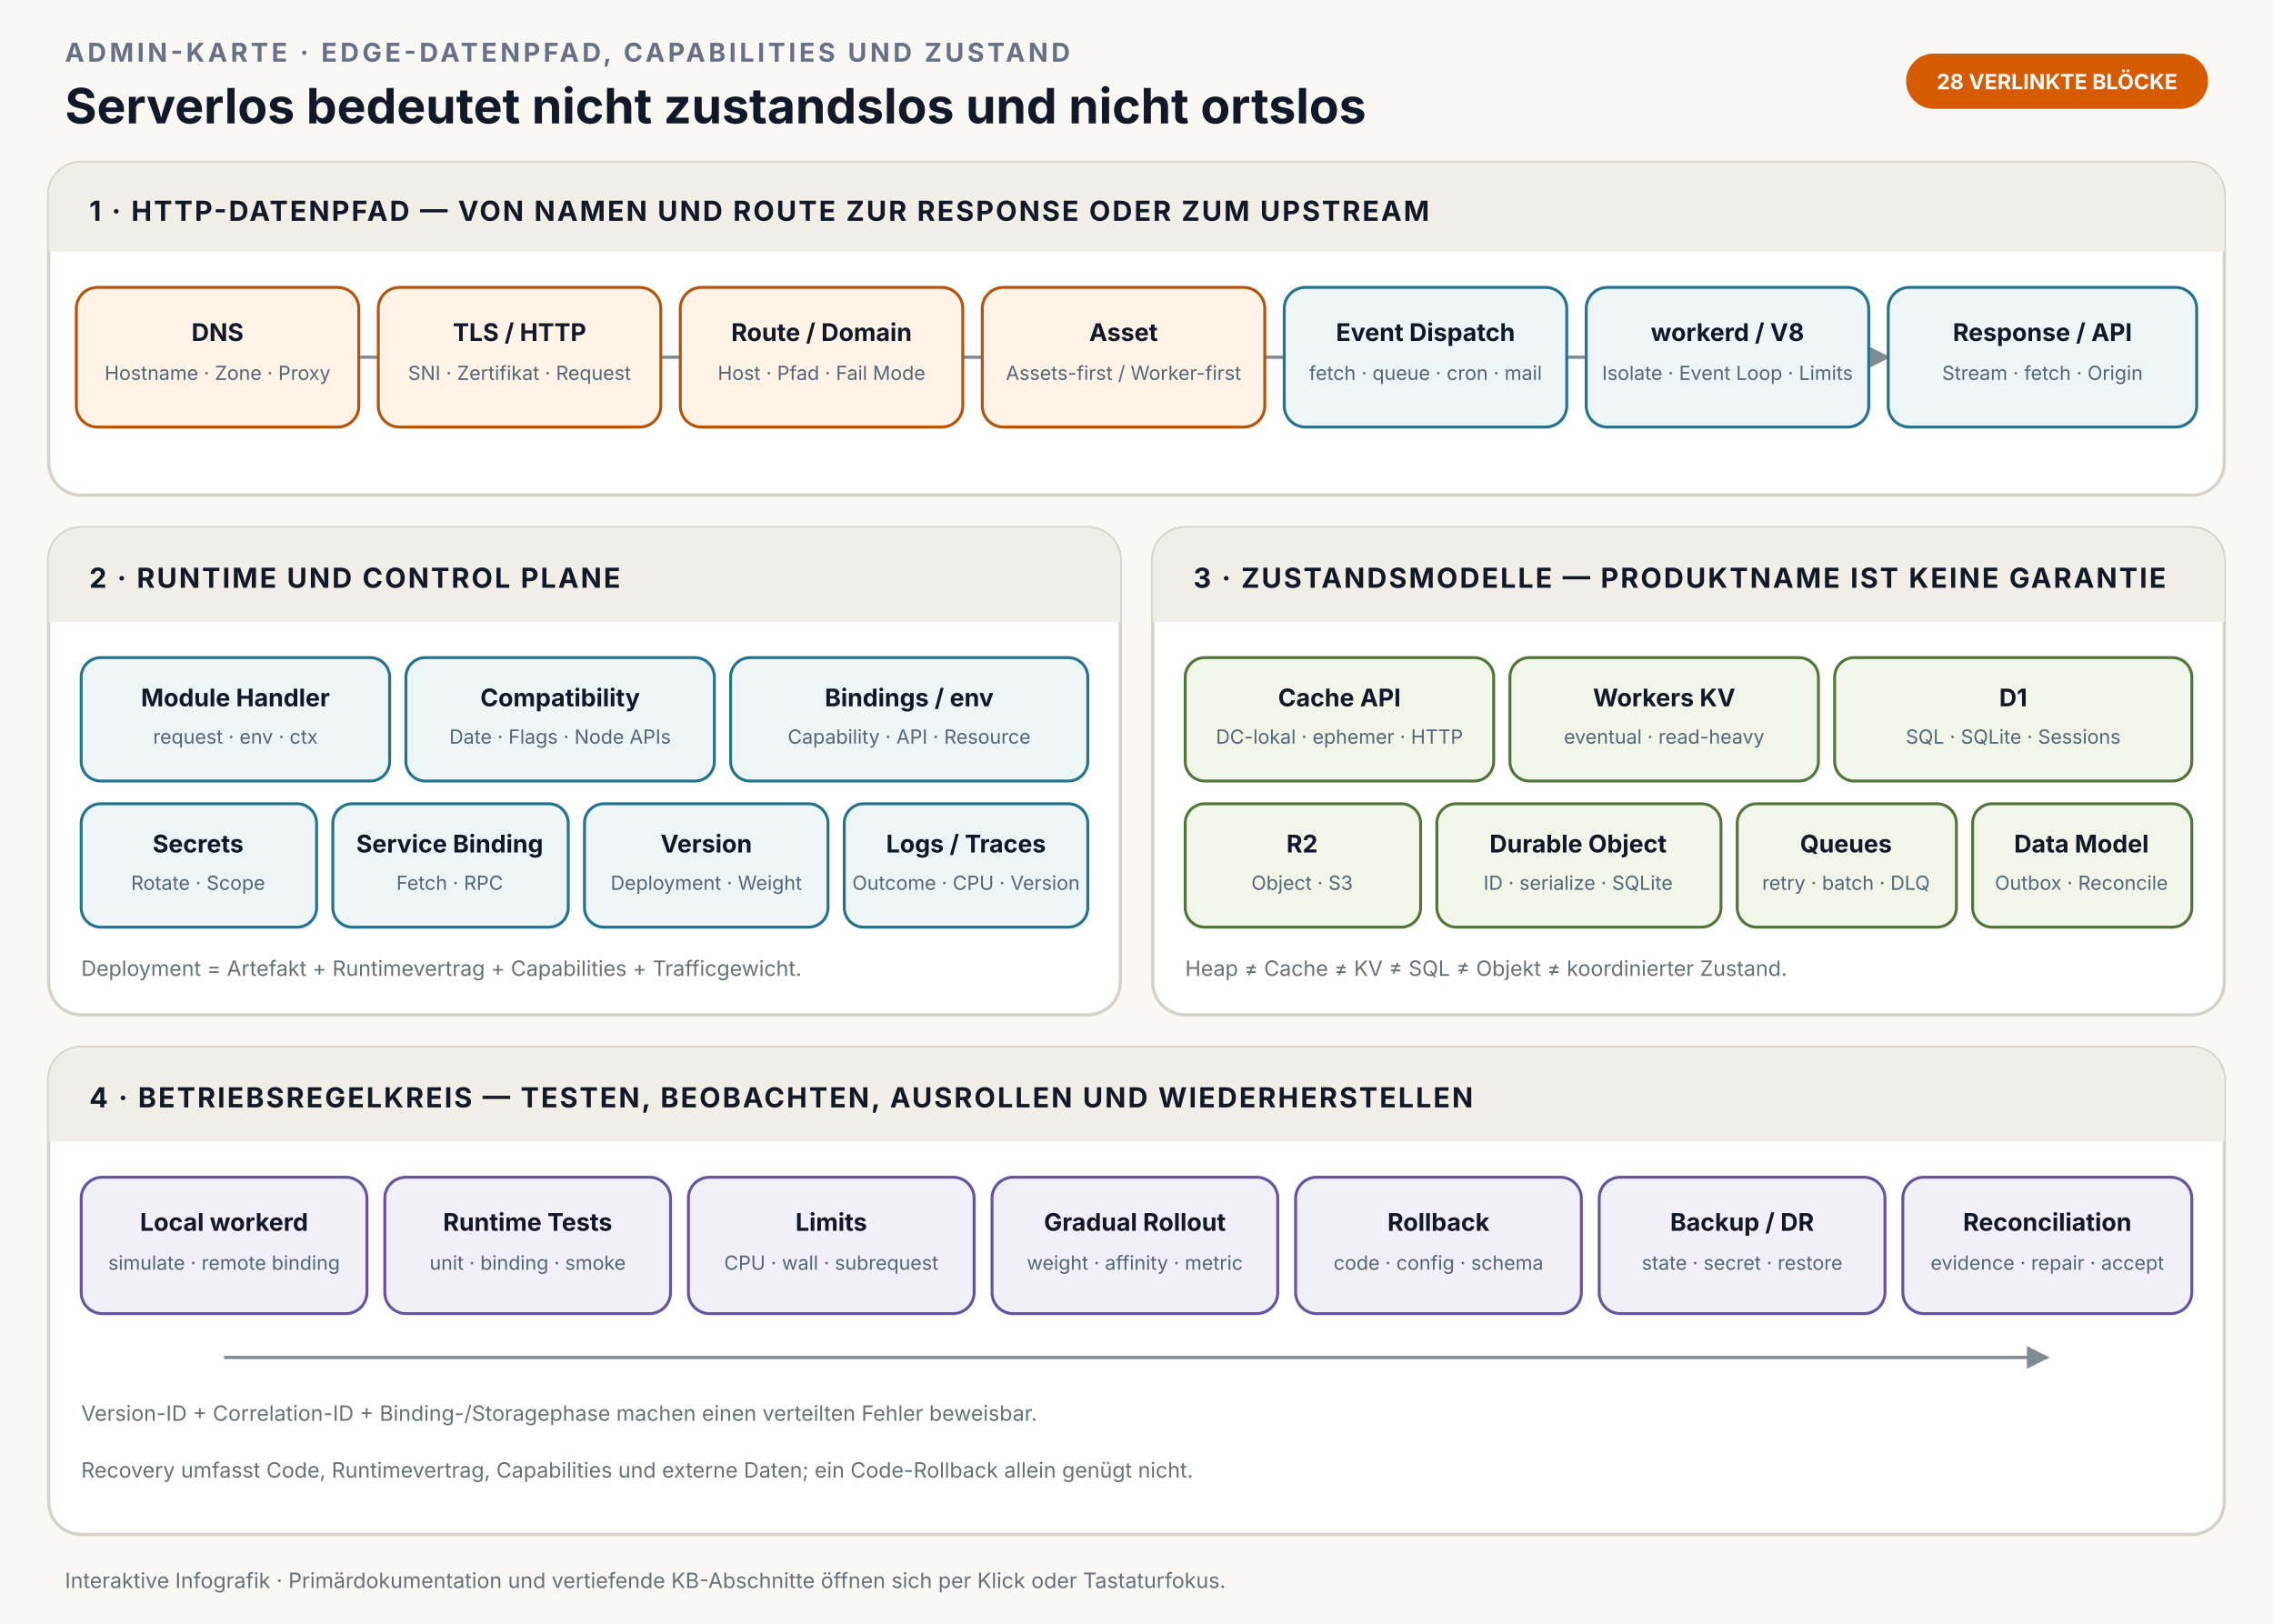
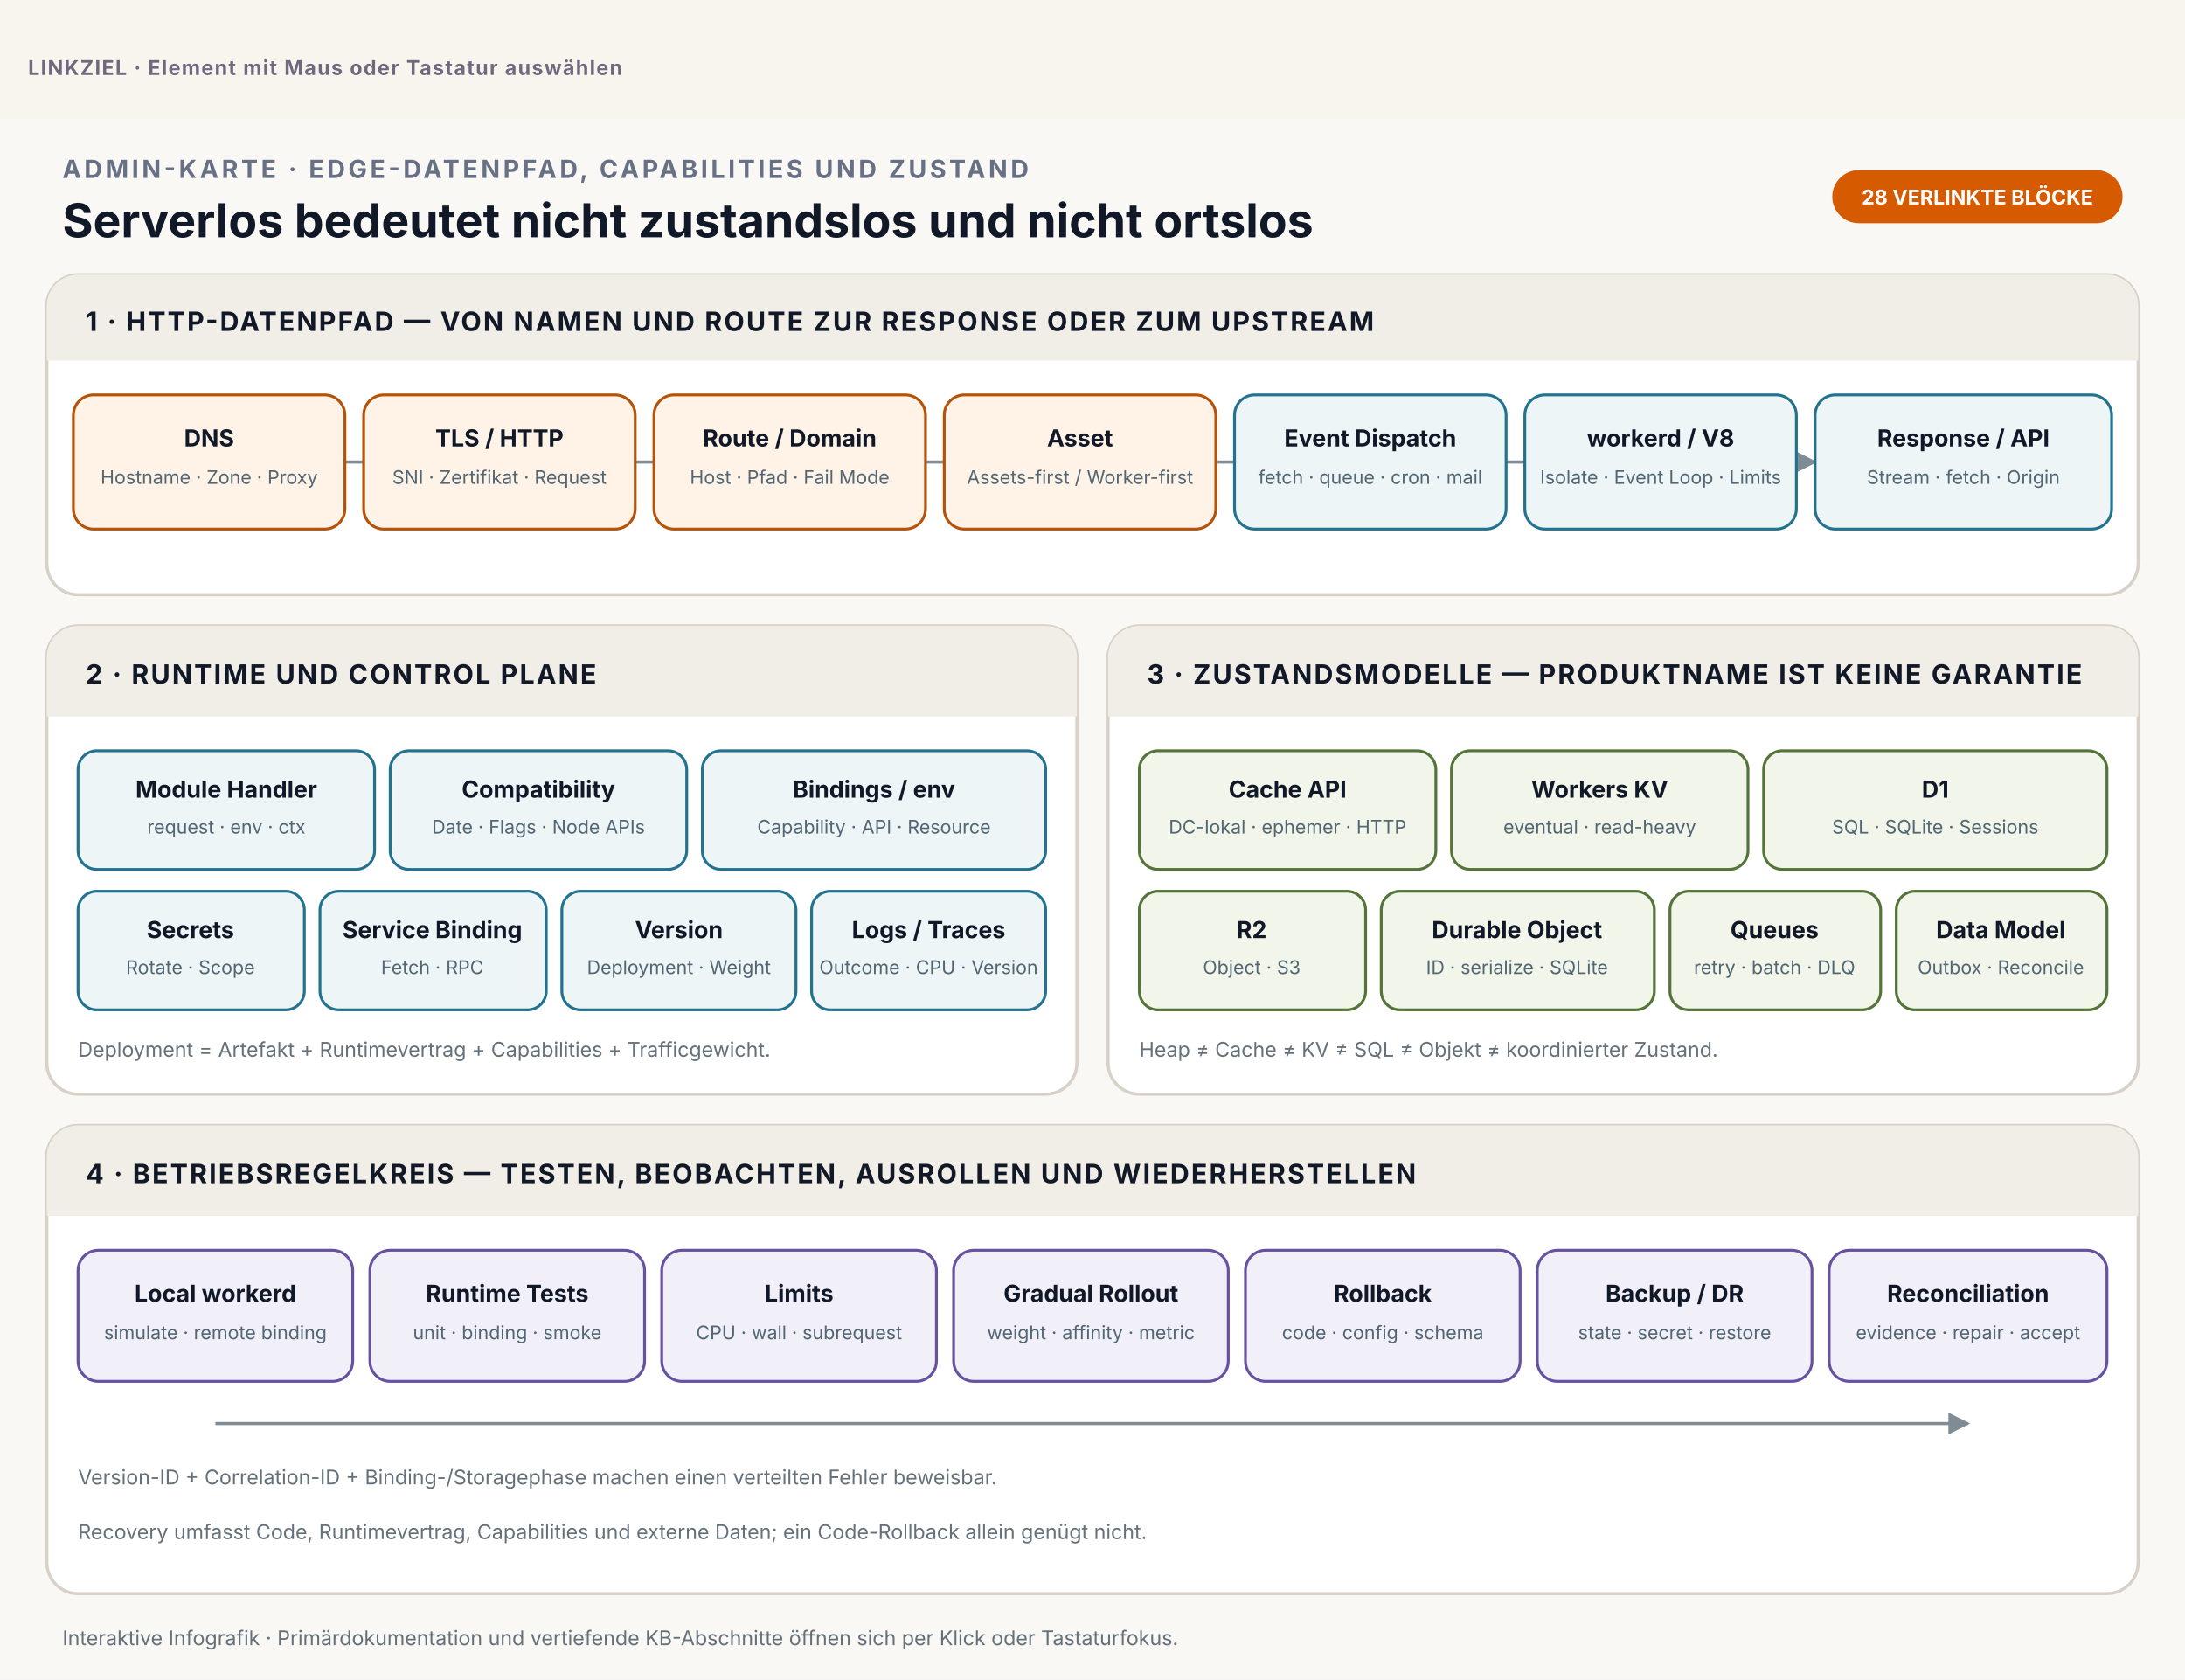
- <svg xmlns="http://www.w3.org/2000/svg" viewBox="0 0 1400 1000" role="img" aria-labelledby="title desc">
+ <svg xmlns="http://www.w3.org/2000/svg" viewBox="0 -76 1400 1076" role="img" aria-labelledby="title desc">
  <style>:root{color-scheme:light}.bg{fill:#faf8f4}.panel{fill:#fff;stroke:#d8d1c8;stroke-width:2}.head{fill:#f1ede7}.hit{fill:#fff3e8;stroke:#b45309;stroke-width:1.8;transition:fill .16s ease,stroke .16s ease}.hit.run{fill:#edf5f7;stroke:#24738e}.hit.data{fill:#f2f5ea;stroke:#55743a}.hit.ops{fill:#f1eff8;stroke:#6752a1}.t{font-family:Inter,Segoe UI,Arial,sans-serif;fill:#111827}.ey{font-size:16px;font-weight:700;letter-spacing:2px;fill:#687086}.h1{font-size:30px;font-weight:750}.h2{font-size:17px;font-weight:750;letter-spacing:1.2px}.label{font-size:15px;font-weight:750;text-anchor:middle}.sub{font-size:12px;text-anchor:middle;fill:#526673}.note{font-size:13px;fill:#65717a}.arrow{stroke:#7f8c93;stroke-width:2;fill:none;marker-end:url(#arr)}a{text-decoration:none;outline:none}a:hover .hit,a:focus .hit{fill:#ffe0c2;stroke:#8c3b05;stroke-width:3}a:hover .hit.run,a:focus .hit.run{fill:#d4edf5;stroke:#075f7d}a:hover .hit.data,a:focus .hit.data{fill:#dfeccd;stroke:#365a1d}a:hover .hit.ops,a:focus .hit.ops{fill:#e2dcf7;stroke:#4c3789}a:focus .hit{filter:url(#focus)}.pill{fill:#d65a00}.pilltext{fill:#fff;font-size:13px;font-weight:700;text-anchor:middle}</style>
  <defs>
    <marker id="arr" viewBox="0 0 10 10" refX="9" refY="5" markerWidth="7" markerHeight="7" orient="auto">
      <path d="M0 0L10 5L0 10z" fill="#7f8c93" />
    </marker>
    <filter id="focus" x="-12%" y="-20%" width="124%" height="140%">
      <feDropShadow dx="0" dy="0" stdDeviation="5" flood-color="#24738e" flood-opacity=".45" />
    </filter>
  </defs>
  <rect class="bg" width="1400" height="1000" />
  <text class="t ey" x="40" y="38">ADMIN-KARTE · EDGE-DATENPFAD, CAPABILITIES UND ZUSTAND</text>
  <text class="t h1" x="40" y="76">Serverlos bedeutet nicht zustandslos und nicht ortslos</text>
  <rect class="pill" x="1174" y="33" width="186" height="34" rx="17" />
  <text class="t pilltext" x="1267" y="55">28 VERLINKTE BLÖCKE</text>
  <rect class="panel" x="30" y="100" width="1340" height="205" rx="20" />
  <path class="head" d="M50 100h1300a20 20 0 0 1 20 20v35H30v-35a20 20 0 0 1 20-20z" />
  <text class="t h2" x="55" y="136">1 · HTTP-DATENPFAD — VON NAMEN UND ROUTE ZUR RESPONSE ODER ZUM UPSTREAM</text>
  <path class="arrow" d="M221 220H233M407 220H419M593 220H605M779 220H791M965 220H977M1151 220H1163" />
  <a data-link-hint="1" href="/kb/dns" tabindex="0" aria-label="DNS" target="_top">
    <rect class="hit" x="47" y="177" width="174" height="86" rx="13" />
    <text class="t label" x="134" y="210">DNS</text>
    <text class="t sub" x="134" y="234">Hostname · Zone · Proxy</text>
  </a>
  <a data-link-hint="2" href="/kb/tls" tabindex="0" aria-label="TLS und HTTP" target="_top">
    <rect class="hit" x="233" y="177" width="174" height="86" rx="13" />
    <text class="t label" x="320" y="210">TLS / HTTP</text>
    <text class="t sub" x="320" y="234">SNI · Zertifikat · Request</text>
  </a>
  <a data-link-hint="3" href="https://developers.cloudflare.com/workers/wrangler/configuration/" tabindex="0" aria-label="Route und Custom Domain" target="_top">
    <rect class="hit" x="419" y="177" width="174" height="86" rx="13" />
    <text class="t label" x="506" y="210">Route / Domain</text>
    <text class="t sub" x="506" y="234">Host · Pfad · Fail Mode</text>
  </a>
  <a data-link-hint="4" href="https://developers.cloudflare.com/workers/static-assets/binding/" tabindex="0" aria-label="Statisches Asset" target="_top">
    <rect class="hit" x="605" y="177" width="174" height="86" rx="13" />
    <text class="t label" x="692" y="210">Asset</text>
    <text class="t sub" x="692" y="234">Assets-first / Worker-first</text>
  </a>
  <a data-link-hint="5" href="https://developers.cloudflare.com/workers/runtime-apis/handlers/" tabindex="0" aria-label="Event Dispatch" target="_top">
    <rect class="hit run" x="791" y="177" width="174" height="86" rx="13" />
    <text class="t label" x="878" y="210">Event Dispatch</text>
    <text class="t sub" x="878" y="234">fetch · queue · cron · mail</text>
  </a>
  <a data-link-hint="6" href="https://developers.cloudflare.com/workers/reference/how-workers-works/" tabindex="0" aria-label="workerd V8 Isolate" target="_top">
    <rect class="hit run" x="977" y="177" width="174" height="86" rx="13" />
    <text class="t label" x="1064" y="210">workerd / V8</text>
    <text class="t sub" x="1064" y="234">Isolate · Event Loop · Limits</text>
  </a>
  <a data-link-hint="7" href="/kb/apis" tabindex="0" aria-label="Response oder Upstream API" target="_top">
    <rect class="hit run" x="1163" y="177" width="190" height="86" rx="13" />
    <text class="t label" x="1258" y="210">Response / API</text>
    <text class="t sub" x="1258" y="234">Stream · fetch · Origin</text>
  </a>
  <rect class="panel" x="30" y="325" width="660" height="300" rx="20" />
  <path class="head" d="M50 325h620a20 20 0 0 1 20 20v38H30v-38a20 20 0 0 1 20-20z" />
  <text class="t h2" x="55" y="362">2 · RUNTIME UND CONTROL PLANE</text>
  <a data-link-hint="8" href="/kb/cloudflare-workers#ereignismodell-und-handler" tabindex="0" aria-label="Module Handler" target="_top">
    <rect class="hit run" x="50" y="405" width="190" height="76" rx="12" />
    <text class="t label" x="145" y="435">Module Handler</text>
    <text class="t sub" x="145" y="458">request · env · ctx</text>
  </a>
  <a data-link-hint="9" href="https://developers.cloudflare.com/workers/configuration/compatibility-flags/" tabindex="0" aria-label="Compatibility Date" target="_top">
    <rect class="hit run" x="250" y="405" width="190" height="76" rx="12" />
    <text class="t label" x="345" y="435">Compatibility</text>
    <text class="t sub" x="345" y="458">Date · Flags · Node APIs</text>
  </a>
  <a data-link-hint="10" href="https://developers.cloudflare.com/workers/runtime-apis/bindings/" tabindex="0" aria-label="Bindings env" target="_top">
    <rect class="hit run" x="450" y="405" width="220" height="76" rx="12" />
    <text class="t label" x="560" y="435">Bindings / env</text>
    <text class="t sub" x="560" y="458">Capability · API · Resource</text>
  </a>
  <a data-link-hint="11" href="https://developers.cloudflare.com/workers/configuration/secrets/" tabindex="0" aria-label="Secrets" target="_top">
    <rect class="hit run" x="50" y="495" width="145" height="76" rx="12" />
    <text class="t label" x="122" y="525">Secrets</text>
    <text class="t sub" x="122" y="548">Rotate · Scope</text>
  </a>
  <a data-link-hint="12" href="https://developers.cloudflare.com/workers/runtime-apis/bindings/service-bindings/" tabindex="0" aria-label="Service Binding" target="_top">
    <rect class="hit run" x="205" y="495" width="145" height="76" rx="12" />
    <text class="t label" x="277" y="525">Service Binding</text>
    <text class="t sub" x="277" y="548">Fetch · RPC</text>
  </a>
  <a data-link-hint="13" href="https://developers.cloudflare.com/workers/versions-and-deployments/" tabindex="0" aria-label="Version und Deployment" target="_top">
    <rect class="hit run" x="360" y="495" width="150" height="76" rx="12" />
    <text class="t label" x="435" y="525">Version</text>
    <text class="t sub" x="435" y="548">Deployment · Weight</text>
  </a>
  <a data-link-hint="14" href="https://developers.cloudflare.com/workers/observability/logs/workers-logs/" tabindex="0" aria-label="Workers Logs und Traces" target="_top">
    <rect class="hit run" x="520" y="495" width="150" height="76" rx="12" />
    <text class="t label" x="595" y="525">Logs / Traces</text>
    <text class="t sub" x="595" y="548">Outcome · CPU · Version</text>
  </a>
  <text class="t note" x="50" y="601">Deployment = Artefakt + Runtimevertrag + Capabilities + Trafficgewicht.</text>
  <rect class="panel" x="710" y="325" width="660" height="300" rx="20" />
  <path class="head" d="M730 325h620a20 20 0 0 1 20 20v38H710v-38a20 20 0 0 1 20-20z" />
  <text class="t h2" x="735" y="362">3 · ZUSTANDSMODELLE — PRODUKTNAME IST KEINE GARANTIE</text>
  <a data-link-hint="15" href="https://developers.cloudflare.com/workers/reference/how-the-cache-works/" tabindex="0" aria-label="Cache API" target="_top">
    <rect class="hit data" x="730" y="405" width="190" height="76" rx="12" />
    <text class="t label" x="825" y="435">Cache API</text>
    <text class="t sub" x="825" y="458">DC-lokal · ephemer · HTTP</text>
  </a>
  <a data-link-hint="16" href="https://developers.cloudflare.com/kv/concepts/how-kv-works/" tabindex="0" aria-label="Workers KV" target="_top">
    <rect class="hit data" x="930" y="405" width="190" height="76" rx="12" />
    <text class="t label" x="1025" y="435">Workers KV</text>
    <text class="t sub" x="1025" y="458">eventual · read-heavy</text>
  </a>
  <a data-link-hint="17" href="https://developers.cloudflare.com/d1/" tabindex="0" aria-label="D1" target="_top">
    <rect class="hit data" x="1130" y="405" width="220" height="76" rx="12" />
    <text class="t label" x="1240" y="435">D1</text>
    <text class="t sub" x="1240" y="458">SQL · SQLite · Sessions</text>
  </a>
  <a data-link-hint="18" href="https://developers.cloudflare.com/r2/" tabindex="0" aria-label="R2" target="_top">
    <rect class="hit data" x="730" y="495" width="145" height="76" rx="12" />
    <text class="t label" x="802" y="525">R2</text>
    <text class="t sub" x="802" y="548">Object · S3</text>
  </a>
  <a data-link-hint="19" href="https://developers.cloudflare.com/durable-objects/" tabindex="0" aria-label="Durable Objects" target="_top">
    <rect class="hit data" x="885" y="495" width="175" height="76" rx="12" />
    <text class="t label" x="972" y="525">Durable Object</text>
    <text class="t sub" x="972" y="548">ID · serialize · SQLite</text>
  </a>
  <a data-link-hint="20" href="https://developers.cloudflare.com/queues/" tabindex="0" aria-label="Queues" target="_top">
    <rect class="hit data" x="1070" y="495" width="135" height="76" rx="12" />
    <text class="t label" x="1137" y="525">Queues</text>
    <text class="t sub" x="1137" y="548">retry · batch · DLQ</text>
  </a>
  <a data-link-hint="21" href="/kb/storage" tabindex="0" aria-label="Zusammengesetztes Datenmodell" target="_top">
    <rect class="hit data" x="1215" y="495" width="135" height="76" rx="12" />
    <text class="t label" x="1282" y="525">Data Model</text>
    <text class="t sub" x="1282" y="548">Outbox · Reconcile</text>
  </a>
  <text class="t note" x="730" y="601">Heap ≠ Cache ≠ KV ≠ SQL ≠ Objekt ≠ koordinierter Zustand.</text>
  <rect class="panel" x="30" y="645" width="1340" height="300" rx="20" />
  <path class="head" d="M50 645h1300a20 20 0 0 1 20 20v38H30v-38a20 20 0 0 1 20-20z" />
  <text class="t h2" x="55" y="682">4 · BETRIEBSREGELKREIS — TESTEN, BEOBACHTEN, AUSROLLEN UND WIEDERHERSTELLEN</text>
  <a data-link-hint="22" href="https://developers.cloudflare.com/workers/local-development/" tabindex="0" aria-label="Lokales workerd" target="_top">
    <rect class="hit ops" x="50" y="725" width="176" height="84" rx="13" />
    <text class="t label" x="138" y="758">Local workerd</text>
    <text class="t sub" x="138" y="782">simulate · remote binding</text>
  </a>
  <a data-link-hint="23" href="https://developers.cloudflare.com/workers/testing/vitest-integration/" tabindex="0" aria-label="Vitest" target="_top">
    <rect class="hit ops" x="237" y="725" width="176" height="84" rx="13" />
    <text class="t label" x="325" y="758">Runtime Tests</text>
    <text class="t sub" x="325" y="782">unit · binding · smoke</text>
  </a>
  <a data-link-hint="24" href="https://developers.cloudflare.com/workers/platform/limits/" tabindex="0" aria-label="Workers Limits" target="_top">
    <rect class="hit ops" x="424" y="725" width="176" height="84" rx="13" />
    <text class="t label" x="512" y="758">Limits</text>
    <text class="t sub" x="512" y="782">CPU · wall · subrequest</text>
  </a>
  <a data-link-hint="25" href="https://developers.cloudflare.com/workers/versions-and-deployments/gradual-deployments/" tabindex="0" aria-label="Gradual Deployment" target="_top">
    <rect class="hit ops" x="611" y="725" width="176" height="84" rx="13" />
    <text class="t label" x="699" y="758">Gradual Rollout</text>
    <text class="t sub" x="699" y="782">weight · affinity · metric</text>
  </a>
  <a data-link-hint="26" href="/kb/releases" tabindex="0" aria-label="Rollback" target="_top">
    <rect class="hit ops" x="798" y="725" width="176" height="84" rx="13" />
    <text class="t label" x="886" y="758">Rollback</text>
    <text class="t sub" x="886" y="782">code · config · schema</text>
  </a>
  <a data-link-hint="27" href="/kb/backup-dr" tabindex="0" aria-label="Backup und Recovery" target="_top">
    <rect class="hit ops" x="985" y="725" width="176" height="84" rx="13" />
    <text class="t label" x="1073" y="758">Backup / DR</text>
    <text class="t sub" x="1073" y="782">state · secret · restore</text>
  </a>
  <a data-link-hint="28" href="/kb/troubleshooting" tabindex="0" aria-label="Reconciliation" target="_top">
    <rect class="hit ops" x="1172" y="725" width="178" height="84" rx="13" />
    <text class="t label" x="1261" y="758">Reconciliation</text>
    <text class="t sub" x="1261" y="782">evidence · repair · accept</text>
  </a>
  <path class="arrow" d="M138 836H1261" />
  <text class="t note" x="50" y="875">Version-ID + Correlation-ID + Binding-/Storagephase machen einen verteilten Fehler beweisbar.</text>
  <text class="t note" x="50" y="910">Recovery umfasst Code, Runtimevertrag, Capabilities und externe Daten; ein Code-Rollback allein genügt nicht.</text>
  <text class="t note" x="40" y="978">Interaktive Infografik · Primärdokumentation und vertiefende KB-Abschnitte öffnen sich per Klick oder Tastaturfokus.</text>
  <style>
+     .link-target-gutter{fill:#f8f5ef}
+     .link-target-placeholder{font:650 13px system-ui,-apple-system,"Segoe UI",sans-serif;letter-spacing:.06em;fill:#6f697e}
    .link-target-ui{opacity:0;transition:opacity .12s ease;pointer-events:none}
    svg:has(a[href]:hover) .link-target-ui,svg:has(a[href]:focus) .link-target-ui{opacity:1}
    .link-target-backdrop{fill:#13263a;stroke:#ffffff;stroke-width:2}
    .link-target-copy{opacity:0}
    .link-target-label{font:700 16px system-ui,-apple-system,"Segoe UI",sans-serif;fill:#ffffff}
    .link-target-address{font:500 12px ui-monospace,"SFMono-Regular",Consolas,monospace;fill:#bfe7ff}
svg:has(a[data-link-hint="1"]:hover) .link-target-copy-1,svg:has(a[data-link-hint="1"]:focus) .link-target-copy-1{opacity:1}
svg:has(a[data-link-hint="2"]:hover) .link-target-copy-2,svg:has(a[data-link-hint="2"]:focus) .link-target-copy-2{opacity:1}
svg:has(a[data-link-hint="3"]:hover) .link-target-copy-3,svg:has(a[data-link-hint="3"]:focus) .link-target-copy-3{opacity:1}
svg:has(a[data-link-hint="4"]:hover) .link-target-copy-4,svg:has(a[data-link-hint="4"]:focus) .link-target-copy-4{opacity:1}
svg:has(a[data-link-hint="5"]:hover) .link-target-copy-5,svg:has(a[data-link-hint="5"]:focus) .link-target-copy-5{opacity:1}
svg:has(a[data-link-hint="6"]:hover) .link-target-copy-6,svg:has(a[data-link-hint="6"]:focus) .link-target-copy-6{opacity:1}
svg:has(a[data-link-hint="7"]:hover) .link-target-copy-7,svg:has(a[data-link-hint="7"]:focus) .link-target-copy-7{opacity:1}
svg:has(a[data-link-hint="8"]:hover) .link-target-copy-8,svg:has(a[data-link-hint="8"]:focus) .link-target-copy-8{opacity:1}
svg:has(a[data-link-hint="9"]:hover) .link-target-copy-9,svg:has(a[data-link-hint="9"]:focus) .link-target-copy-9{opacity:1}
svg:has(a[data-link-hint="10"]:hover) .link-target-copy-10,svg:has(a[data-link-hint="10"]:focus) .link-target-copy-10{opacity:1}
svg:has(a[data-link-hint="11"]:hover) .link-target-copy-11,svg:has(a[data-link-hint="11"]:focus) .link-target-copy-11{opacity:1}
svg:has(a[data-link-hint="12"]:hover) .link-target-copy-12,svg:has(a[data-link-hint="12"]:focus) .link-target-copy-12{opacity:1}
svg:has(a[data-link-hint="13"]:hover) .link-target-copy-13,svg:has(a[data-link-hint="13"]:focus) .link-target-copy-13{opacity:1}
svg:has(a[data-link-hint="14"]:hover) .link-target-copy-14,svg:has(a[data-link-hint="14"]:focus) .link-target-copy-14{opacity:1}
svg:has(a[data-link-hint="15"]:hover) .link-target-copy-15,svg:has(a[data-link-hint="15"]:focus) .link-target-copy-15{opacity:1}
svg:has(a[data-link-hint="16"]:hover) .link-target-copy-16,svg:has(a[data-link-hint="16"]:focus) .link-target-copy-16{opacity:1}
svg:has(a[data-link-hint="17"]:hover) .link-target-copy-17,svg:has(a[data-link-hint="17"]:focus) .link-target-copy-17{opacity:1}
svg:has(a[data-link-hint="18"]:hover) .link-target-copy-18,svg:has(a[data-link-hint="18"]:focus) .link-target-copy-18{opacity:1}
svg:has(a[data-link-hint="19"]:hover) .link-target-copy-19,svg:has(a[data-link-hint="19"]:focus) .link-target-copy-19{opacity:1}
svg:has(a[data-link-hint="20"]:hover) .link-target-copy-20,svg:has(a[data-link-hint="20"]:focus) .link-target-copy-20{opacity:1}
svg:has(a[data-link-hint="21"]:hover) .link-target-copy-21,svg:has(a[data-link-hint="21"]:focus) .link-target-copy-21{opacity:1}
svg:has(a[data-link-hint="22"]:hover) .link-target-copy-22,svg:has(a[data-link-hint="22"]:focus) .link-target-copy-22{opacity:1}
svg:has(a[data-link-hint="23"]:hover) .link-target-copy-23,svg:has(a[data-link-hint="23"]:focus) .link-target-copy-23{opacity:1}
svg:has(a[data-link-hint="24"]:hover) .link-target-copy-24,svg:has(a[data-link-hint="24"]:focus) .link-target-copy-24{opacity:1}
svg:has(a[data-link-hint="25"]:hover) .link-target-copy-25,svg:has(a[data-link-hint="25"]:focus) .link-target-copy-25{opacity:1}
svg:has(a[data-link-hint="26"]:hover) .link-target-copy-26,svg:has(a[data-link-hint="26"]:focus) .link-target-copy-26{opacity:1}
svg:has(a[data-link-hint="27"]:hover) .link-target-copy-27,svg:has(a[data-link-hint="27"]:focus) .link-target-copy-27{opacity:1}
svg:has(a[data-link-hint="28"]:hover) .link-target-copy-28,svg:has(a[data-link-hint="28"]:focus) .link-target-copy-28{opacity:1}
  </style>
+   <rect class="link-target-gutter" x="0" y="-76" width="1400" height="76" />
+   <text class="link-target-placeholder" x="18" y="-28">LINKZIEL · Element mit Maus oder Tastatur auswählen</text>
  <g class="link-target-ui" aria-hidden="true" pointer-events="none">
-     <rect class="link-target-backdrop" x="12" y="10" width="1376" height="62" rx="12" />
+     <rect class="link-target-backdrop" x="12" y="-70" width="1376" height="62" rx="12" />
    <g class="link-target-copy link-target-copy-1">
-       <text class="link-target-label" x="26" y="38">Öffnet: DNS</text>
-       <text class="link-target-address" x="26" y="60">Ziel: /kb/dns</text>
+       <text class="link-target-label" x="26" y="-42">Öffnet: DNS</text>
+       <text class="link-target-address" x="26" y="-20">Ziel: /kb/dns</text>
    </g>
    <g class="link-target-copy link-target-copy-2">
-       <text class="link-target-label" x="26" y="38">Öffnet: TLS und HTTP</text>
-       <text class="link-target-address" x="26" y="60">Ziel: /kb/tls</text>
+       <text class="link-target-label" x="26" y="-42">Öffnet: TLS und HTTP</text>
+       <text class="link-target-address" x="26" y="-20">Ziel: /kb/tls</text>
    </g>
    <g class="link-target-copy link-target-copy-3">
-       <text class="link-target-label" x="26" y="38">Öffnet: Route und Custom Domain</text>
-       <text class="link-target-address" x="26" y="60">Ziel: https://developers.cloudflare.com/workers/wrangler/configuration/</text>
+       <text class="link-target-label" x="26" y="-42">Öffnet: Route und Custom Domain</text>
+       <text class="link-target-address" x="26" y="-20">Ziel: https://developers.cloudflare.com/workers/wrangler/configuration/</text>
    </g>
    <g class="link-target-copy link-target-copy-4">
-       <text class="link-target-label" x="26" y="38">Öffnet: Statisches Asset</text>
-       <text class="link-target-address" x="26" y="60">Ziel: https://developers.cloudflare.com/workers/static-assets/binding/</text>
+       <text class="link-target-label" x="26" y="-42">Öffnet: Statisches Asset</text>
+       <text class="link-target-address" x="26" y="-20">Ziel: https://developers.cloudflare.com/workers/static-assets/binding/</text>
    </g>
    <g class="link-target-copy link-target-copy-5">
-       <text class="link-target-label" x="26" y="38">Öffnet: Event Dispatch</text>
-       <text class="link-target-address" x="26" y="60">Ziel: https://developers.cloudflare.com/workers/runtime-apis/handlers/</text>
+       <text class="link-target-label" x="26" y="-42">Öffnet: Event Dispatch</text>
+       <text class="link-target-address" x="26" y="-20">Ziel: https://developers.cloudflare.com/workers/runtime-apis/handlers/</text>
    </g>
    <g class="link-target-copy link-target-copy-6">
-       <text class="link-target-label" x="26" y="38">Öffnet: workerd V8 Isolate</text>
-       <text class="link-target-address" x="26" y="60">Ziel: https://developers.cloudflare.com/workers/reference/how-workers-works/</text>
+       <text class="link-target-label" x="26" y="-42">Öffnet: workerd V8 Isolate</text>
+       <text class="link-target-address" x="26" y="-20">Ziel: https://developers.cloudflare.com/workers/reference/how-workers-works/</text>
    </g>
    <g class="link-target-copy link-target-copy-7">
-       <text class="link-target-label" x="26" y="38">Öffnet: Response oder Upstream API</text>
-       <text class="link-target-address" x="26" y="60">Ziel: /kb/apis</text>
+       <text class="link-target-label" x="26" y="-42">Öffnet: Response oder Upstream API</text>
+       <text class="link-target-address" x="26" y="-20">Ziel: /kb/apis</text>
    </g>
    <g class="link-target-copy link-target-copy-8">
-       <text class="link-target-label" x="26" y="38">Öffnet: Module Handler</text>
-       <text class="link-target-address" x="26" y="60">Ziel: /kb/cloudflare-workers#ereignismodell-und-handler</text>
+       <text class="link-target-label" x="26" y="-42">Öffnet: Module Handler</text>
+       <text class="link-target-address" x="26" y="-20">Ziel: /kb/cloudflare-workers#ereignismodell-und-handler</text>
    </g>
    <g class="link-target-copy link-target-copy-9">
-       <text class="link-target-label" x="26" y="38">Öffnet: Compatibility Date</text>
-       <text class="link-target-address" x="26" y="60">Ziel: https://developers.cloudflare.com/workers/configuration/compatibility-flags/</text>
+       <text class="link-target-label" x="26" y="-42">Öffnet: Compatibility Date</text>
+       <text class="link-target-address" x="26" y="-20">Ziel: https://developers.cloudflare.com/workers/configuration/compatibility-flags/</text>
    </g>
    <g class="link-target-copy link-target-copy-10">
-       <text class="link-target-label" x="26" y="38">Öffnet: Bindings env</text>
-       <text class="link-target-address" x="26" y="60">Ziel: https://developers.cloudflare.com/workers/runtime-apis/bindings/</text>
+       <text class="link-target-label" x="26" y="-42">Öffnet: Bindings env</text>
+       <text class="link-target-address" x="26" y="-20">Ziel: https://developers.cloudflare.com/workers/runtime-apis/bindings/</text>
    </g>
    <g class="link-target-copy link-target-copy-11">
-       <text class="link-target-label" x="26" y="38">Öffnet: Secrets</text>
-       <text class="link-target-address" x="26" y="60">Ziel: https://developers.cloudflare.com/workers/configuration/secrets/</text>
+       <text class="link-target-label" x="26" y="-42">Öffnet: Secrets</text>
+       <text class="link-target-address" x="26" y="-20">Ziel: https://developers.cloudflare.com/workers/configuration/secrets/</text>
    </g>
    <g class="link-target-copy link-target-copy-12">
-       <text class="link-target-label" x="26" y="38">Öffnet: Service Binding</text>
-       <text class="link-target-address" x="26" y="60">Ziel: https://developers.cloudflare.com/workers/runtime-apis/bindings/service-bindings/</text>
+       <text class="link-target-label" x="26" y="-42">Öffnet: Service Binding</text>
+       <text class="link-target-address" x="26" y="-20">Ziel: https://developers.cloudflare.com/workers/runtime-apis/bindings/service-bindings/</text>
    </g>
    <g class="link-target-copy link-target-copy-13">
-       <text class="link-target-label" x="26" y="38">Öffnet: Version und Deployment</text>
-       <text class="link-target-address" x="26" y="60">Ziel: https://developers.cloudflare.com/workers/versions-and-deployments/</text>
+       <text class="link-target-label" x="26" y="-42">Öffnet: Version und Deployment</text>
+       <text class="link-target-address" x="26" y="-20">Ziel: https://developers.cloudflare.com/workers/versions-and-deployments/</text>
    </g>
    <g class="link-target-copy link-target-copy-14">
-       <text class="link-target-label" x="26" y="38">Öffnet: Workers Logs und Traces</text>
-       <text class="link-target-address" x="26" y="60">Ziel: https://developers.cloudflare.com/workers/observability/logs/workers-logs/</text>
+       <text class="link-target-label" x="26" y="-42">Öffnet: Workers Logs und Traces</text>
+       <text class="link-target-address" x="26" y="-20">Ziel: https://developers.cloudflare.com/workers/observability/logs/workers-logs/</text>
    </g>
    <g class="link-target-copy link-target-copy-15">
-       <text class="link-target-label" x="26" y="38">Öffnet: Cache API</text>
-       <text class="link-target-address" x="26" y="60">Ziel: https://developers.cloudflare.com/workers/reference/how-the-cache-works/</text>
+       <text class="link-target-label" x="26" y="-42">Öffnet: Cache API</text>
+       <text class="link-target-address" x="26" y="-20">Ziel: https://developers.cloudflare.com/workers/reference/how-the-cache-works/</text>
    </g>
    <g class="link-target-copy link-target-copy-16">
-       <text class="link-target-label" x="26" y="38">Öffnet: Workers KV</text>
-       <text class="link-target-address" x="26" y="60">Ziel: https://developers.cloudflare.com/kv/concepts/how-kv-works/</text>
+       <text class="link-target-label" x="26" y="-42">Öffnet: Workers KV</text>
+       <text class="link-target-address" x="26" y="-20">Ziel: https://developers.cloudflare.com/kv/concepts/how-kv-works/</text>
    </g>
    <g class="link-target-copy link-target-copy-17">
-       <text class="link-target-label" x="26" y="38">Öffnet: D1</text>
-       <text class="link-target-address" x="26" y="60">Ziel: https://developers.cloudflare.com/d1/</text>
+       <text class="link-target-label" x="26" y="-42">Öffnet: D1</text>
+       <text class="link-target-address" x="26" y="-20">Ziel: https://developers.cloudflare.com/d1/</text>
    </g>
    <g class="link-target-copy link-target-copy-18">
-       <text class="link-target-label" x="26" y="38">Öffnet: R2</text>
-       <text class="link-target-address" x="26" y="60">Ziel: https://developers.cloudflare.com/r2/</text>
+       <text class="link-target-label" x="26" y="-42">Öffnet: R2</text>
+       <text class="link-target-address" x="26" y="-20">Ziel: https://developers.cloudflare.com/r2/</text>
    </g>
    <g class="link-target-copy link-target-copy-19">
-       <text class="link-target-label" x="26" y="38">Öffnet: Durable Objects</text>
-       <text class="link-target-address" x="26" y="60">Ziel: https://developers.cloudflare.com/durable-objects/</text>
+       <text class="link-target-label" x="26" y="-42">Öffnet: Durable Objects</text>
+       <text class="link-target-address" x="26" y="-20">Ziel: https://developers.cloudflare.com/durable-objects/</text>
    </g>
    <g class="link-target-copy link-target-copy-20">
-       <text class="link-target-label" x="26" y="38">Öffnet: Queues</text>
-       <text class="link-target-address" x="26" y="60">Ziel: https://developers.cloudflare.com/queues/</text>
+       <text class="link-target-label" x="26" y="-42">Öffnet: Queues</text>
+       <text class="link-target-address" x="26" y="-20">Ziel: https://developers.cloudflare.com/queues/</text>
    </g>
    <g class="link-target-copy link-target-copy-21">
-       <text class="link-target-label" x="26" y="38">Öffnet: Zusammengesetztes Datenmodell</text>
-       <text class="link-target-address" x="26" y="60">Ziel: /kb/storage</text>
+       <text class="link-target-label" x="26" y="-42">Öffnet: Zusammengesetztes Datenmodell</text>
+       <text class="link-target-address" x="26" y="-20">Ziel: /kb/storage</text>
    </g>
    <g class="link-target-copy link-target-copy-22">
-       <text class="link-target-label" x="26" y="38">Öffnet: Lokales workerd</text>
-       <text class="link-target-address" x="26" y="60">Ziel: https://developers.cloudflare.com/workers/local-development/</text>
+       <text class="link-target-label" x="26" y="-42">Öffnet: Lokales workerd</text>
+       <text class="link-target-address" x="26" y="-20">Ziel: https://developers.cloudflare.com/workers/local-development/</text>
    </g>
    <g class="link-target-copy link-target-copy-23">
-       <text class="link-target-label" x="26" y="38">Öffnet: Vitest</text>
-       <text class="link-target-address" x="26" y="60">Ziel: https://developers.cloudflare.com/workers/testing/vitest-integration/</text>
+       <text class="link-target-label" x="26" y="-42">Öffnet: Vitest</text>
+       <text class="link-target-address" x="26" y="-20">Ziel: https://developers.cloudflare.com/workers/testing/vitest-integration/</text>
    </g>
    <g class="link-target-copy link-target-copy-24">
-       <text class="link-target-label" x="26" y="38">Öffnet: Workers Limits</text>
-       <text class="link-target-address" x="26" y="60">Ziel: https://developers.cloudflare.com/workers/platform/limits/</text>
+       <text class="link-target-label" x="26" y="-42">Öffnet: Workers Limits</text>
+       <text class="link-target-address" x="26" y="-20">Ziel: https://developers.cloudflare.com/workers/platform/limits/</text>
    </g>
    <g class="link-target-copy link-target-copy-25">
-       <text class="link-target-label" x="26" y="38">Öffnet: Gradual Deployment</text>
-       <text class="link-target-address" x="26" y="60">Ziel: https://developers.cloudflare.com/workers/versions-and-deployments/gradual-deployments/</text>
+       <text class="link-target-label" x="26" y="-42">Öffnet: Gradual Deployment</text>
+       <text class="link-target-address" x="26" y="-20">Ziel: https://developers.cloudflare.com/workers/versions-and-deployments/gradual-deployments/</text>
    </g>
    <g class="link-target-copy link-target-copy-26">
-       <text class="link-target-label" x="26" y="38">Öffnet: Rollback</text>
-       <text class="link-target-address" x="26" y="60">Ziel: /kb/releases</text>
+       <text class="link-target-label" x="26" y="-42">Öffnet: Rollback</text>
+       <text class="link-target-address" x="26" y="-20">Ziel: /kb/releases</text>
    </g>
    <g class="link-target-copy link-target-copy-27">
-       <text class="link-target-label" x="26" y="38">Öffnet: Backup und Recovery</text>
-       <text class="link-target-address" x="26" y="60">Ziel: /kb/backup-dr</text>
+       <text class="link-target-label" x="26" y="-42">Öffnet: Backup und Recovery</text>
+       <text class="link-target-address" x="26" y="-20">Ziel: /kb/backup-dr</text>
    </g>
    <g class="link-target-copy link-target-copy-28">
-       <text class="link-target-label" x="26" y="38">Öffnet: Reconciliation</text>
-       <text class="link-target-address" x="26" y="60">Ziel: /kb/troubleshooting</text>
+       <text class="link-target-label" x="26" y="-42">Öffnet: Reconciliation</text>
+       <text class="link-target-address" x="26" y="-20">Ziel: /kb/troubleshooting</text>
    </g>
  </g>
</svg>
